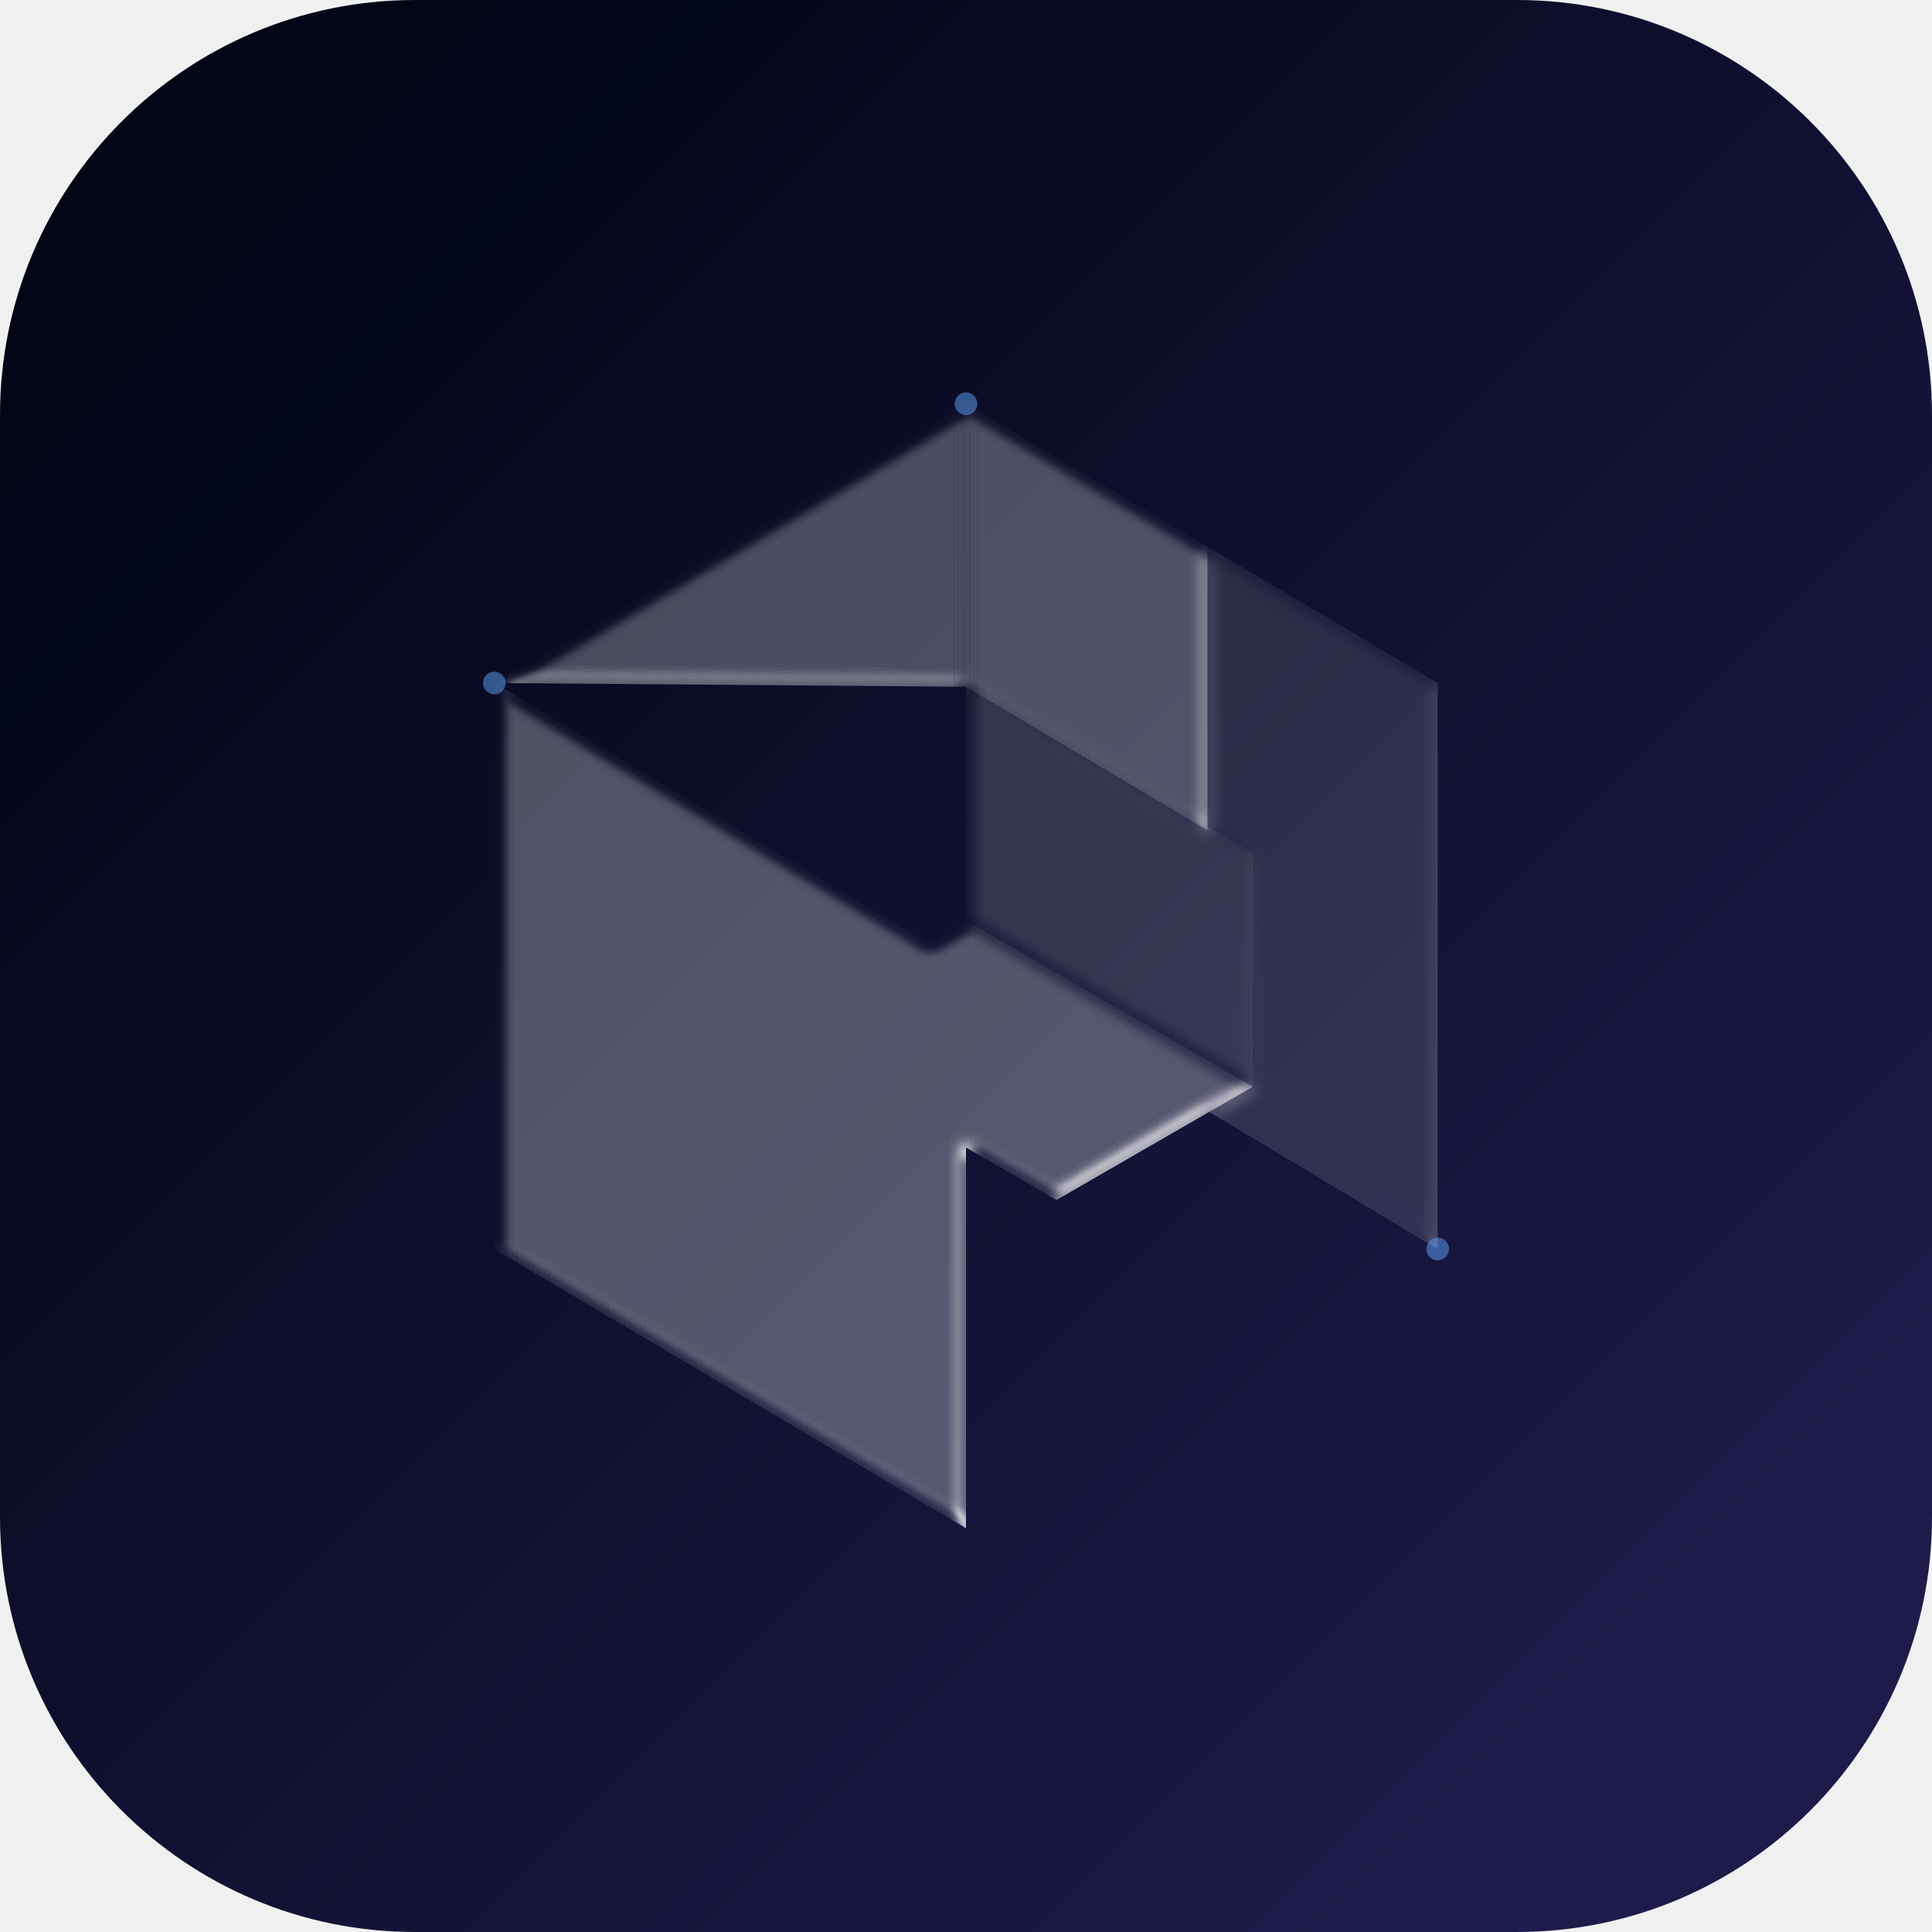
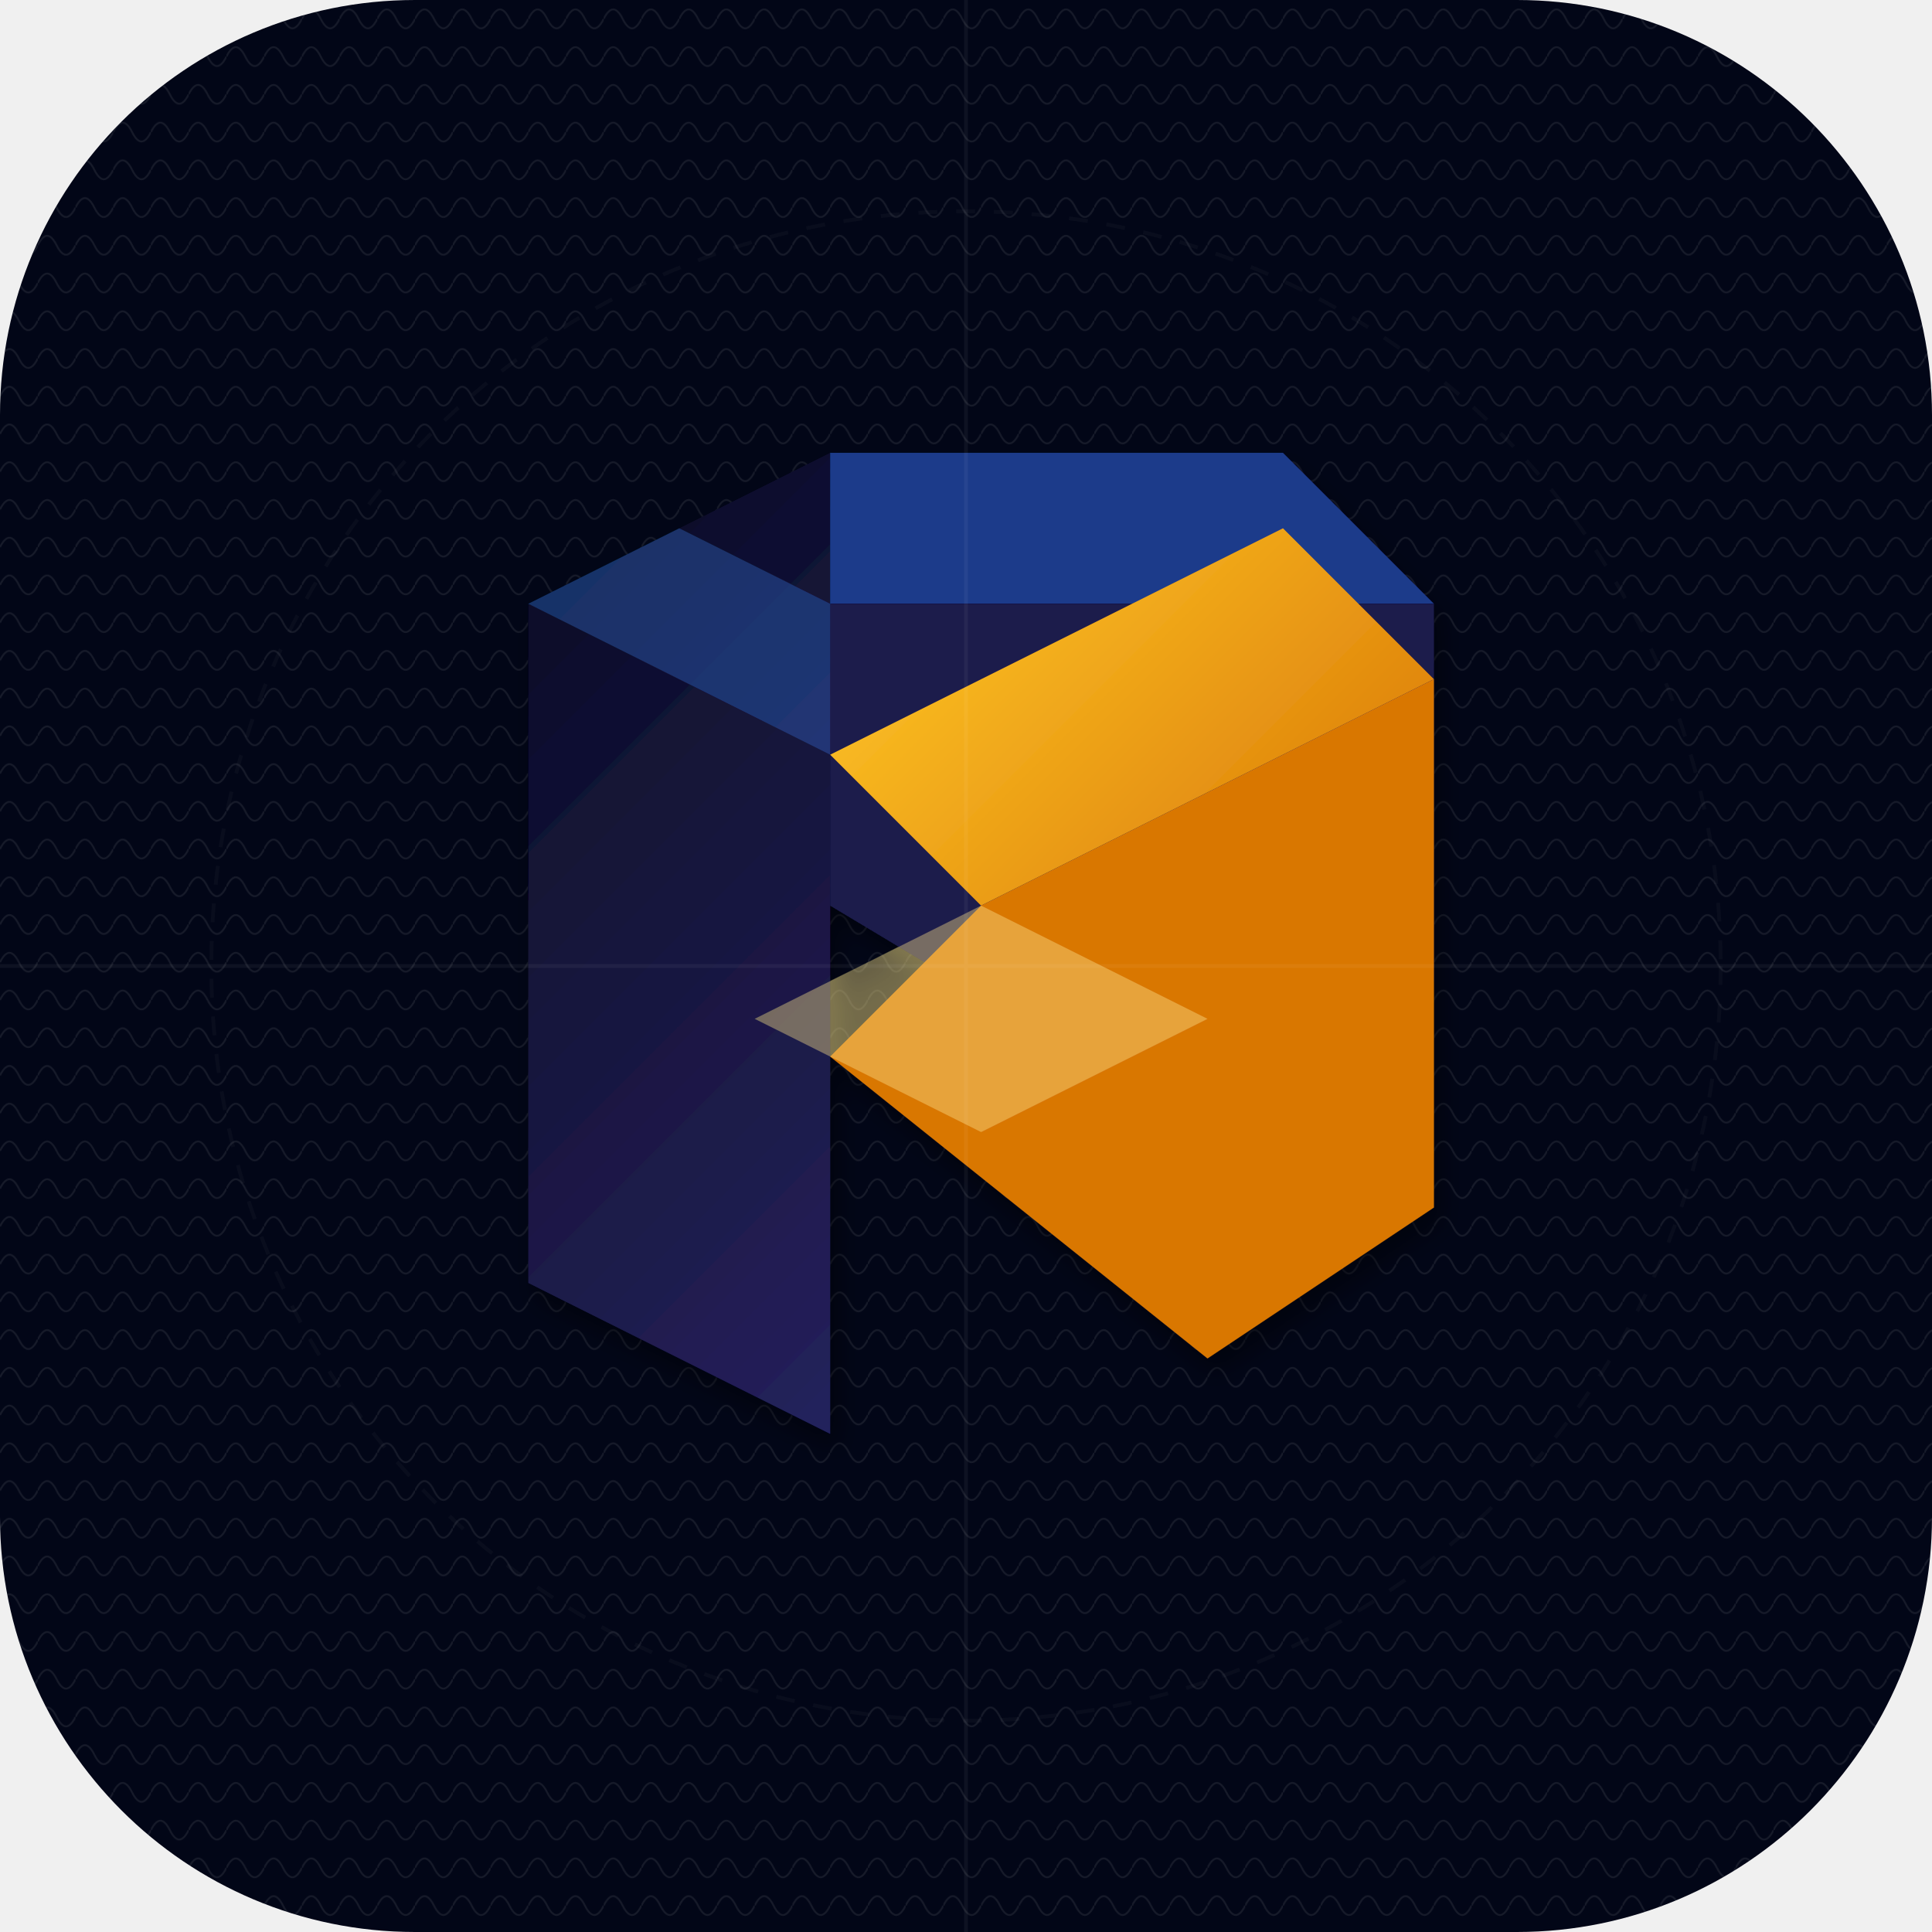
- <svg xmlns="http://www.w3.org/2000/svg" width="512" height="512" viewBox="0 0 512 512" fill="none">
+ <svg xmlns="http://www.w3.org/2000/svg" width="512" height="512" viewBox="0 0 512 512" fill="none" role="img" aria-label="PyFolds Master Visual Identity">
  <defs>
-     <linearGradient id="grad_blue" x1="64" y1="64" x2="448" y2="448" gradientUnits="userSpaceOnUse">
+     <linearGradient id="blue_structure" x1="100" y1="100" x2="400" y2="400" gradientUnits="userSpaceOnUse">
      <stop stop-color="#020617" />
-       <stop offset="1" stop-color="#1E1B4B" />
+       <stop offset="0.5" stop-color="#1E1B4B" />
+       <stop offset="1" stop-color="#312E81" />
    </linearGradient>
-     <linearGradient id="grad_gold" x1="230" y1="230" x2="330" y2="330" gradientUnits="userSpaceOnUse">
+     <linearGradient id="gold_ribbon" x1="200" y1="200" x2="350" y2="350" gradientUnits="userSpaceOnUse">
      <stop stop-color="#FBBF24" />
-       <stop offset="1" stop-color="#D97706" />
+       <stop offset="0.7" stop-color="#D97706" />
+       <stop offset="1" stop-color="#92400E" />
    </linearGradient>
-     <filter id="fold_texture" x="-20%" y="-20%" width="140%" height="140%">
-       <feGaussianBlur stdDeviation="2" result="blur" />
-       <feSpecularLighting in="blur" surfaceScale="5" specularConstant="0.75" specularExponent="20" lighting-color="#ffffff" result="light">
-         <feDistantLight azimuth="45" elevation="55" />
-       </feSpecularLighting>
-       <feComposite in="light" in2="SourceGraphic" operator="in" />
+     <pattern id="rd_texture" x="0" y="0" width="10" height="10" patternUnits="userSpaceOnUse">
+       <path d="M0 5 Q 2.5 0, 5 5 T 10 5" stroke="white" stroke-width="0.5" opacity="0.08" fill="none" />
+     </pattern>
+     <filter id="paper_fold" x="-20%" y="-20%" width="140%" height="140%">
+       <feDropShadow dx="2" dy="4" stdDeviation="3" flood-color="#000" flood-opacity="0.4" />
    </filter>
  </defs>
-   <rect width="512" height="512" rx="110" fill="url(#grad_blue)" />
-   <g filter="url(#fold_texture)">
-     <path d="M131 181L256 107L320 145V220L256 182L131 181Z" fill="#3B82F6" fill-opacity="0.9" />
-     <path d="M131 181V331L256 405V256L131 181Z" fill="#1E40AF" />
-     <path d="M256 107L381 181V331L256 256V107Z" fill="#0F172A" fill-opacity="0.4" />
-     <path d="M256 244L332 288L280 318L204 274L256 244Z" fill="url(#grad_gold)">
-       <animate attributeName="fill-opacity" values="0.9;1;0.9" dur="3s" repeatCount="indefinite" />
-     </path>
-     <path d="M256 182L332 226V288L256 244V182Z" fill="#FDE68A" fill-opacity="0.2" />
+   <rect width="512" height="512" rx="110" fill="#020617" />
+   <rect width="512" height="512" rx="110" fill="url(#rd_texture)" />
+   <g filter="url(#paper_fold)">
+     <g id="segment_p_stem">
+       <path d="M140 160 L 220 120 V 380 L 140 340 V 160 Z" fill="url(#blue_structure)" />
+       <path d="M140 160 L 180 140 L 260 180 L 220 200 L 140 160 Z" fill="#3B82F6" fill-opacity="0.3" />
+     </g>
+     <g id="segment_p_loop">
+       <path d="M220 120 L 340 120 L 380 160 L 220 160 L 220 120 Z" fill="#1E3A8A" />
+       <path d="M380 160 V 260 L 320 300 L 220 240 V 160 L 380 160 Z" fill="#1E1B4B" />
+     </g>
+     <g id="segment_gold_ribbon">
+       <path d="M220 200 L 340 140 L 380 180 L 260 240 L 220 200 Z" fill="url(#gold_ribbon)" />
+       <path d="M260 240 L 380 180 V 320 L 320 360 L 220 280 L 260 240 Z" fill="#D97706" />
+       <path d="M260 240 L 320 270 L 260 300 L 200 270 L 260 240 Z" fill="#FDE68A" fill-opacity="0.4" />
+     </g>
  </g>
-   <circle cx="256" cy="107" r="3" fill="#60A5FA" fill-opacity="0.5" />
-   <circle cx="131" cy="181" r="3" fill="#60A5FA" fill-opacity="0.5" />
-   <circle cx="381" cy="331" r="3" fill="#60A5FA" fill-opacity="0.5" />
+   <path d="M0 256H512M256 0V512" stroke="white" stroke-opacity="0.05" stroke-width="1" />
+   <circle cx="256" cy="256" r="200" stroke="white" stroke-opacity="0.03" stroke-dasharray="5 5" />
</svg>
